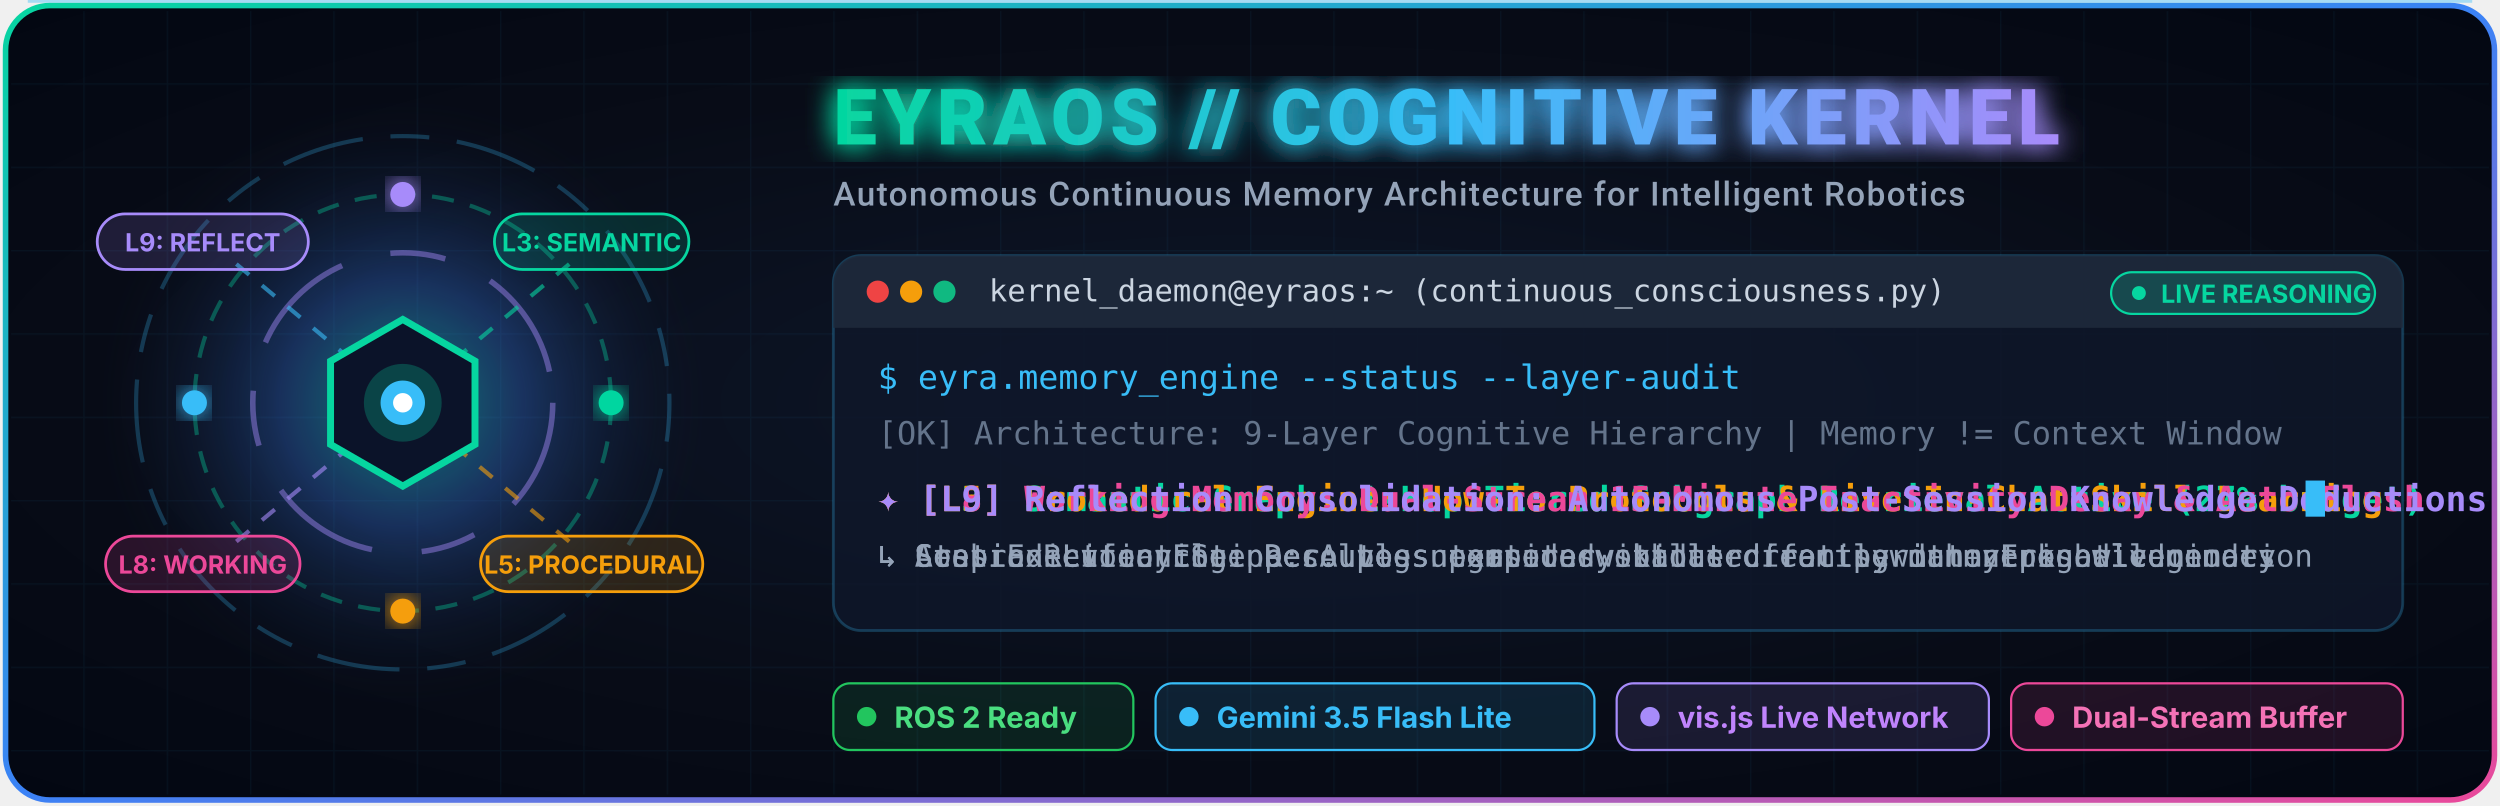
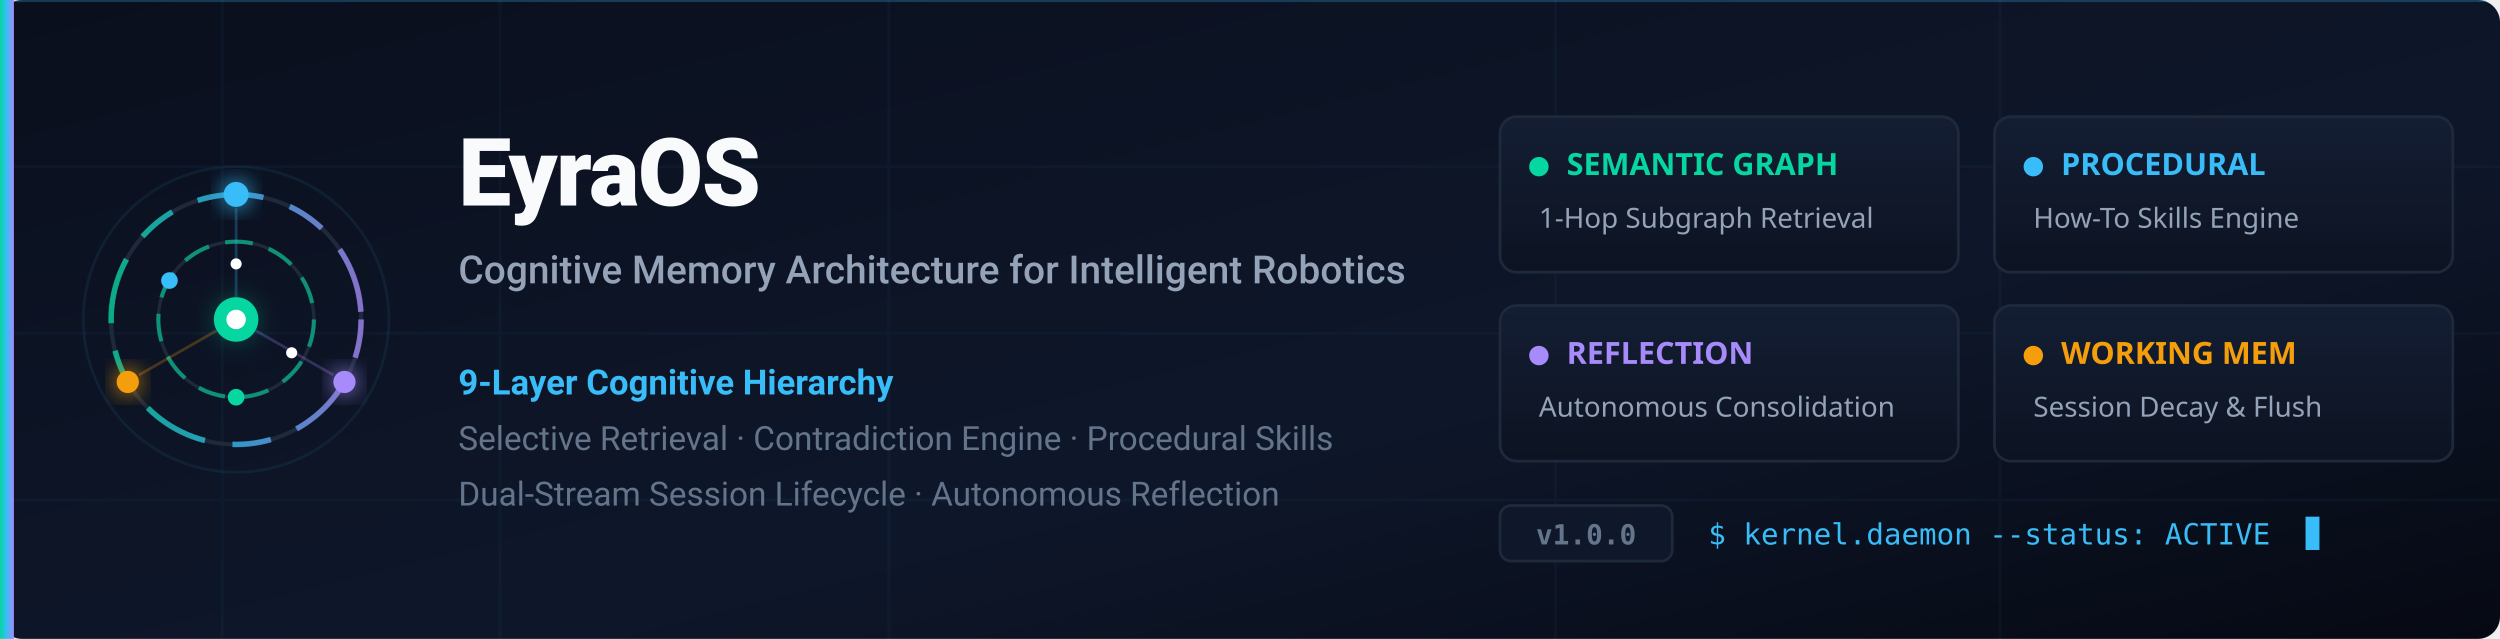
- <svg xmlns="http://www.w3.org/2000/svg" viewBox="0 0 900 290" width="100%" height="290">
+ <svg xmlns="http://www.w3.org/2000/svg" viewBox="0 0 900 230" width="100%" height="230">
  <defs>
-     <radialGradient id="bgGrad" cx="50%" cy="50%" r="70%">
-       <stop offset="0%" stop-color="#0e172a" />
-       <stop offset="60%" stop-color="#080c17" />
-       <stop offset="100%" stop-color="#030712" />
-     </radialGradient>
-     <radialGradient id="coreGlow" cx="50%" cy="50%" r="50%">
-       <stop offset="0%" stop-color="#06d6a0" stop-opacity="0.6" />
-       <stop offset="40%" stop-color="#3b82f6" stop-opacity="0.3" />
-       <stop offset="100%" stop-color="#0e172a" stop-opacity="0" />
-     </radialGradient>
-     <linearGradient id="neonBorder" x1="0%" y1="0%" x2="100%" y2="100%">
+     <linearGradient id="bg" x1="0%" y1="0%" x2="100%" y2="100%">
+       <stop offset="0%" stop-color="#0a0f1d" />
+       <stop offset="60%" stop-color="#0e172a" />
+       <stop offset="100%" stop-color="#060913" />
+     </linearGradient>
+     <linearGradient id="accent" x1="0%" y1="0%" x2="100%" y2="0%">
      <stop offset="0%" stop-color="#06d6a0">
-         <animate attributeName="stop-color" values="#06d6a0;#3b82f6;#8b5cf6;#ec4899;#06d6a0" dur="8s" repeatCount="indefinite" />
+         <animate attributeName="stop-color" values="#06d6a0;#38bdf8;#818cf8;#ec4899;#06d6a0" dur="8s" repeatCount="indefinite" />
      </stop>
-       <stop offset="50%" stop-color="#3b82f6">
-         <animate attributeName="stop-color" values="#3b82f6;#8b5cf6;#ec4899;#06d6a0;#3b82f6" dur="8s" repeatCount="indefinite" />
+       <stop offset="50%" stop-color="#38bdf8">
+         <animate attributeName="stop-color" values="#38bdf8;#818cf8;#ec4899;#06d6a0;#38bdf8" dur="8s" repeatCount="indefinite" />
      </stop>
-       <stop offset="100%" stop-color="#ec4899">
-         <animate attributeName="stop-color" values="#ec4899;#06d6a0;#3b82f6;#8b5cf6;#ec4899" dur="8s" repeatCount="indefinite" />
+       <stop offset="100%" stop-color="#a78bfa">
+         <animate attributeName="stop-color" values="#a78bfa;#ec4899;#06d6a0;#38bdf8;#a78bfa" dur="8s" repeatCount="indefinite" />
      </stop>
    </linearGradient>
-     <linearGradient id="titleGrad" x1="0%" y1="0%" x2="100%" y2="0%">
-       <stop offset="0%" stop-color="#06d6a0" />
-       <stop offset="50%" stop-color="#38bdf8" />
-       <stop offset="100%" stop-color="#a78bfa" />
+     <linearGradient id="cardBg" x1="0%" y1="0%" x2="0%" y2="100%">
+       <stop offset="0%" stop-color="#141e33" />
+       <stop offset="100%" stop-color="#0c1322" />
    </linearGradient>
-     <pattern id="cyberGrid" width="30" height="30" patternUnits="userSpaceOnUse">
-       <path d="M 30 0 L 0 0 0 30" fill="none" stroke="rgba(56, 189, 248, 0.05)" stroke-width="1" />
-     </pattern>
-     <filter id="neonGlow" x="-20%" y="-20%" width="140%" height="140%">
-       <feGaussianBlur stdDeviation="5" result="blur" />
+     <filter id="coreGlow" x="-50%" y="-50%" width="200%" height="200%">
+       <feGaussianBlur in="SourceGraphic" stdDeviation="4" result="blur" />
      <feMerge>
-         <feMergeNode in="blur" />
        <feMergeNode in="blur" />
        <feMergeNode in="SourceGraphic" />
      </feMerge>
    </filter>
-     <style>
-       @keyframes rotateCW {
-         from { transform: rotate(0deg); }
-         to { transform: rotate(360deg); }
-       }
-       @keyframes rotateCCW {
-         from { transform: rotate(360deg); }
-         to { transform: rotate(0deg); }
-       }
-       @keyframes pulseCore {
-         0%, 100% { transform: scale(1); opacity: 0.85; filter: drop-shadow(0 0 10px #06d6a0); }
-         50% { transform: scale(1.08); opacity: 1; filter: drop-shadow(0 0 22px #38bdf8); }
-       }
-       @keyframes streamFlow {
-         from { stroke-dashoffset: 60; }
-         to { stroke-dashoffset: 0; }
-       }
-       @keyframes blinkCursor {
-         0%, 49% { opacity: 1; }
-         50%, 100% { opacity: 0; }
-       }
-       @keyframes scanlineAnim {
-         0% { transform: translateY(-10px); opacity: 0; }
-         20% { opacity: 0.4; }
-         80% { opacity: 0.4; }
-         100% { transform: translateY(280px); opacity: 0; }
-       }
-       @keyframes nodePulse {
-         0%, 100% { transform: scale(1); opacity: 0.9; }
-         50% { transform: scale(1.25); opacity: 1; filter: drop-shadow(0 0 6px currentColor); }
-       }
-       @keyframes textSlide1 {
-         0%, 20% { opacity: 1; transform: translateY(0); }
-         25%, 95% { opacity: 0; transform: translateY(8px); }
-         100% { opacity: 1; transform: translateY(0); }
-       }
-       @keyframes textSlide2 {
-         0%, 22% { opacity: 0; transform: translateY(-8px); }
-         27%, 47% { opacity: 1; transform: translateY(0); }
-         52%, 100% { opacity: 0; transform: translateY(8px); }
-       }
-       @keyframes textSlide3 {
-         0%, 48% { opacity: 0; transform: translateY(-8px); }
-         53%, 73% { opacity: 1; transform: translateY(0); }
-         78%, 100% { opacity: 0; transform: translateY(8px); }
-       }
-       @keyframes textSlide4 {
-         0%, 74% { opacity: 0; transform: translateY(-8px); }
-         79%, 96% { opacity: 1; transform: translateY(0); }
-         100% { opacity: 0; transform: translateY(8px); }
-       }
- 
-       .rot-cw { transform-origin: 145px 145px; animation: rotateCW 22s linear infinite; }
-       .rot-ccw { transform-origin: 145px 145px; animation: rotateCCW 16s linear infinite; }
-       .rot-fast { transform-origin: 145px 145px; animation: rotateCW 10s linear infinite; }
-       .pulse-core { transform-origin: 145px 145px; animation: pulseCore 3s ease-in-out infinite; }
-       .stream-line { stroke-dasharray: 6 6; animation: streamFlow 1.2s linear infinite; }
-       .cursor { animation: blinkCursor 0.9s infinite; }
-       .scanline { animation: scanlineAnim 4s ease-in-out infinite; }
- 
-       .term-line-1 { animation: textSlide1 14s ease-in-out infinite; }
-       .term-line-2 { animation: textSlide2 14s ease-in-out infinite; }
-       .term-line-3 { animation: textSlide3 14s ease-in-out infinite; }
-       .term-line-4 { animation: textSlide4 14s ease-in-out infinite; }
-     </style>
  </defs>
-   <rect x="2" y="2" width="896" height="286" rx="16" fill="url(#bgGrad)" stroke="url(#neonBorder)" stroke-width="2" />
-   <rect x="4" y="4" width="892" height="282" rx="14" fill="url(#cyberGrid)" />
-   <line x1="10" y1="0" x2="890" y2="0" stroke="rgba(56, 189, 248, 0.4)" stroke-width="2" class="scanline" />
-   <circle cx="145" cy="145" r="110" fill="url(#coreGlow)" />
-   <circle cx="145" cy="145" r="96" fill="none" stroke="rgba(56, 189, 248, 0.25)" stroke-width="1.5" stroke-dasharray="14 10 30 10" class="rot-ccw" />
-   <g class="rot-cw">
-     <circle cx="145" cy="145" r="75" fill="none" stroke="rgba(6, 214, 160, 0.35)" stroke-width="1.5" stroke-dasharray="8 6" />
-     <circle cx="220" cy="145" r="4.5" fill="#06d6a0" filter="url(#neonGlow)" />
-     <circle cx="70" cy="145" r="4.5" fill="#38bdf8" filter="url(#neonGlow)" />
-     <circle cx="145" cy="70" r="4.5" fill="#a78bfa" filter="url(#neonGlow)" />
-     <circle cx="145" cy="220" r="4.5" fill="#f59e0b" filter="url(#neonGlow)" />
+   <rect width="900" height="230" rx="8" fill="url(#bg)" />
+   <g opacity="0.04" stroke="#38bdf8" stroke-width="1">
+     <line x1="80" y1="0" x2="80" y2="230" />
+     <line x1="180" y1="0" x2="180" y2="230" />
+     <line x1="320" y1="0" x2="320" y2="230" />
+     <line x1="560" y1="0" x2="560" y2="230" />
+     <line x1="720" y1="0" x2="720" y2="230" />
+     <line x1="0" y1="60" x2="900" y2="60" />
+     <line x1="0" y1="120" x2="900" y2="120" />
+     <line x1="0" y1="180" x2="900" y2="180" />
  </g>
-   <g class="rot-fast">
-     <circle cx="145" cy="145" r="54" fill="none" stroke="rgba(167, 139, 250, 0.45)" stroke-width="2" stroke-dasharray="40 18 20 18" />
+   <rect x="0" y="0" width="5" height="230" fill="url(#accent)" />
+   <line x1="5" y1="0" x2="895" y2="0" stroke="rgba(56, 189, 248, 0.25)" stroke-width="1.5">
+     <animate attributeName="y1" values="0;230;0" dur="6s" repeatCount="indefinite" />
+     <animate attributeName="y2" values="0;230;0" dur="6s" repeatCount="indefinite" />
+     <animate attributeName="opacity" values="0.1;0.4;0.1" dur="6s" repeatCount="indefinite" />
+   </line>
+   <g transform="translate(85, 115)">
+     <circle cx="0" cy="0" r="55" fill="none" stroke="rgba(56, 189, 248, 0.08)" stroke-width="1">
+       <animate attributeName="r" values="50;58;50" dur="3s" repeatCount="indefinite" />
+     </circle>
+     <circle cx="0" cy="0" r="45" fill="none" stroke="#1e293b" stroke-width="1.5" />
+     <g>
+       <animateTransform attributeName="transform" type="rotate" from="0" to="360" dur="14s" repeatCount="indefinite" />
+       <circle cx="0" cy="0" r="45" fill="none" stroke="url(#accent)" stroke-width="2" stroke-dasharray="14 10 24 10" opacity="0.75" />
+       <circle cx="0" cy="-45" r="4.5" fill="#38bdf8" filter="url(#coreGlow)" />
+       <circle cx="39" cy="22.5" r="4" fill="#a78bfa" filter="url(#coreGlow)" />
+       <circle cx="-39" cy="22.5" r="4" fill="#f59e0b" filter="url(#coreGlow)" />
+     </g>
+     <circle cx="0" cy="0" r="28" fill="none" stroke="#1e293b" stroke-width="1.2" />
+     <g>
+       <animateTransform attributeName="transform" type="rotate" from="360" to="0" dur="9s" repeatCount="indefinite" />
+       <circle cx="0" cy="0" r="28" fill="none" stroke="#06d6a0" stroke-width="1.5" stroke-dasharray="10 6" opacity="0.6" />
+       <circle cx="0" cy="28" r="3" fill="#06d6a0" />
+       <circle cx="-24" cy="-14" r="3" fill="#38bdf8" />
+     </g>
+     <line x1="0" y1="-8" x2="0" y2="-40" stroke="#38bdf8" stroke-width="1" opacity="0.25" />
+     <line x1="7" y1="4" x2="35" y2="20" stroke="#a78bfa" stroke-width="1" opacity="0.25" />
+     <line x1="-7" y1="4" x2="-35" y2="20" stroke="#f59e0b" stroke-width="1" opacity="0.25" />
+     <circle cx="0" cy="-20" r="2" fill="#fff">
+       <animate attributeName="cy" values="-8;-40;-8" dur="2s" repeatCount="indefinite" />
+       <animate attributeName="opacity" values="0.2;1;0.2" dur="2s" repeatCount="indefinite" />
+     </circle>
+     <circle cx="20" cy="12" r="2" fill="#fff">
+       <animate attributeName="cx" values="7;35;7" dur="2.4s" repeatCount="indefinite" />
+       <animate attributeName="cy" values="4;20;4" dur="2.4s" repeatCount="indefinite" />
+       <animate attributeName="opacity" values="0.2;1;0.2" dur="2.4s" repeatCount="indefinite" />
+     </circle>
+     <circle cx="0" cy="0" r="8" fill="#06d6a0" opacity="0.3" filter="url(#coreGlow)">
+       <animate attributeName="r" values="8;13;8" dur="2s" repeatCount="indefinite" />
+       <animate attributeName="opacity" values="0.2;0.6;0.2" dur="2s" repeatCount="indefinite" />
+     </circle>
+     <circle cx="0" cy="0" r="8" fill="#06d6a0">
+       <animate attributeName="r" values="7;8.5;7" dur="2s" repeatCount="indefinite" />
+     </circle>
+     <circle cx="0" cy="0" r="3.5" fill="#ffffff" />
  </g>
-   <path d="M 145 145 L 205 95" stroke="#06d6a0" stroke-width="1.5" opacity="0.6" class="stream-line" />
-   <path d="M 145 145 L 85 95" stroke="#38bdf8" stroke-width="1.5" opacity="0.6" class="stream-line" />
-   <path d="M 145 145 L 85 195" stroke="#a78bfa" stroke-width="1.5" opacity="0.6" class="stream-line" />
-   <path d="M 145 145 L 205 195" stroke="#f59e0b" stroke-width="1.5" opacity="0.6" class="stream-line" />
-   <g class="pulse-core">
-     <polygon points="145,115 171,130 171,160 145,175 119,160 119,130" fill="#0b1329" stroke="#06d6a0" stroke-width="2.5" />
-     <circle cx="145" cy="145" r="14" fill="#06d6a0" opacity="0.25" />
-     <circle cx="145" cy="145" r="8" fill="#38bdf8" />
-     <circle cx="145" cy="145" r="3.5" fill="#ffffff" />
-   </g>
-   <g transform="translate(145, 145)">
-     <g transform="translate(68, -58)">
-       <rect x="-35" y="-10" width="70" height="20" rx="10" fill="rgba(6, 214, 160, 0.15)" stroke="#06d6a0" stroke-width="1" />
-       <text x="0" y="3.5" text-anchor="middle" font-family="system-ui, -apple-system, sans-serif" font-size="9" font-weight="700" fill="#06d6a0">L3: SEMANTIC</text>
+   <text x="165" y="74" font-family="system-ui, -apple-system, BlinkMacSystemFont, 'Segoe UI', Roboto, sans-serif" font-size="34" font-weight="900" fill="#f8fafc" letter-spacing="-0.5">
+     EyraOS
+   </text>
+   <text x="165" y="102" font-family="system-ui, -apple-system, BlinkMacSystemFont, 'Segoe UI', Roboto, sans-serif" font-size="14" font-weight="500" fill="#94a3b8">
+     Cognitive Memory Architecture for Intelligent Robotics
+   </text>
+   <line x1="165" y1="116" x2="520" y2="116" stroke="url(#accent)" stroke-width="1.2" opacity="0.4" />
+   <text x="165" y="142" font-family="system-ui, -apple-system, BlinkMacSystemFont, 'Segoe UI', Roboto, sans-serif" font-size="12.5" font-weight="600" fill="#38bdf8">
+     9-Layer Cognitive Hierarchy
+   </text>
+   <text x="165" y="162" font-family="system-ui, -apple-system, BlinkMacSystemFont, 'Segoe UI', Roboto, sans-serif" font-size="12" font-weight="400" fill="#64748b">
+     Selective Retrieval  ·  Contradiction Engine  ·  Procedural Skills
+   </text>
+   <text x="165" y="182" font-family="system-ui, -apple-system, BlinkMacSystemFont, 'Segoe UI', Roboto, sans-serif" font-size="12" font-weight="400" fill="#64748b">
+     Dual-Stream Session Lifecycle  ·  Autonomous Reflection
+   </text>
+   <g transform="translate(540, 42)">
+     <g transform="translate(0, 0)">
+       <rect x="0" y="0" width="165" height="56" rx="6" fill="url(#cardBg)" stroke="#1e293b" stroke-width="1" />
+       <circle cx="14" cy="18" r="3.5" fill="#06d6a0">
+         <animate attributeName="opacity" values="0.4;1;0.4" dur="2.2s" repeatCount="indefinite" />
+       </circle>
+       <text x="24" y="21" font-family="system-ui, sans-serif" font-size="11" font-weight="700" fill="#06d6a0">SEMANTIC GRAPH</text>
+       <text x="14" y="40" font-family="system-ui, sans-serif" font-size="10" fill="#94a3b8">1-Hop Subgraph Retrieval</text>
    </g>
-     <g transform="translate(68, 58)">
-       <rect x="-40" y="-10" width="80" height="20" rx="10" fill="rgba(245, 158, 11, 0.15)" stroke="#f59e0b" stroke-width="1" />
-       <text x="0" y="3.5" text-anchor="middle" font-family="system-ui, -apple-system, sans-serif" font-size="9" font-weight="700" fill="#f59e0b">L5: PROCEDURAL</text>
+     <g transform="translate(178, 0)">
+       <rect x="0" y="0" width="165" height="56" rx="6" fill="url(#cardBg)" stroke="#1e293b" stroke-width="1" />
+       <circle cx="14" cy="18" r="3.5" fill="#38bdf8">
+         <animate attributeName="opacity" values="0.4;1;0.4" dur="2.6s" repeatCount="indefinite" />
+       </circle>
+       <text x="24" y="21" font-family="system-ui, sans-serif" font-size="11" font-weight="700" fill="#38bdf8">PROCEDURAL</text>
+       <text x="14" y="40" font-family="system-ui, sans-serif" font-size="10" fill="#94a3b8">How-To Skills Engine</text>
    </g>
-     <g transform="translate(-72, 58)">
-       <rect x="-35" y="-10" width="70" height="20" rx="10" fill="rgba(236, 72, 153, 0.15)" stroke="#ec4899" stroke-width="1" />
-       <text x="0" y="3.5" text-anchor="middle" font-family="system-ui, -apple-system, sans-serif" font-size="9" font-weight="700" fill="#ec4899">L8: WORKING</text>
+     <g transform="translate(0, 68)">
+       <rect x="0" y="0" width="165" height="56" rx="6" fill="url(#cardBg)" stroke="#1e293b" stroke-width="1" />
+       <circle cx="14" cy="18" r="3.5" fill="#a78bfa">
+         <animate attributeName="opacity" values="0.4;1;0.4" dur="3s" repeatCount="indefinite" />
+       </circle>
+       <text x="24" y="21" font-family="system-ui, sans-serif" font-size="11" font-weight="700" fill="#a78bfa">REFLECTION</text>
+       <text x="14" y="40" font-family="system-ui, sans-serif" font-size="10" fill="#94a3b8">Autonomous Consolidation</text>
    </g>
-     <g transform="translate(-72, -58)">
-       <rect x="-38" y="-10" width="76" height="20" rx="10" fill="rgba(167, 139, 250, 0.15)" stroke="#a78bfa" stroke-width="1" />
-       <text x="0" y="3.5" text-anchor="middle" font-family="system-ui, -apple-system, sans-serif" font-size="9" font-weight="700" fill="#a78bfa">L9: REFLECT</text>
+     <g transform="translate(178, 68)">
+       <rect x="0" y="0" width="165" height="56" rx="6" fill="url(#cardBg)" stroke="#1e293b" stroke-width="1" />
+       <circle cx="14" cy="18" r="3.5" fill="#f59e0b">
+         <animate attributeName="opacity" values="0.4;1;0.4" dur="2.4s" repeatCount="indefinite" />
+       </circle>
+       <text x="24" y="21" font-family="system-ui, sans-serif" font-size="11" font-weight="700" fill="#f59e0b">WORKING MEM</text>
+       <text x="14" y="40" font-family="system-ui, sans-serif" font-size="10" fill="#94a3b8">Session Decay &amp; Flush</text>
    </g>
  </g>
-   <text x="300" y="52" font-family="system-ui, -apple-system, 'Segoe UI', Roboto, sans-serif" font-size="28" font-weight="900" letter-spacing="2" fill="url(#titleGrad)" filter="url(#neonGlow)">
-     EYRAOS // COGNITIVE KERNEL
-   </text>
-   <text x="300" y="74" font-family="system-ui, -apple-system, 'Segoe UI', Roboto, sans-serif" font-size="12" font-weight="500" fill="#94a3b8" letter-spacing="0.5">
-     Autonomous Continuous Memory Architecture for Intelligent Robotics
-   </text>
-   <g transform="translate(300, 92)">
-     <rect x="0" y="0" width="565" height="135" rx="10" fill="rgba(15, 23, 42, 0.85)" stroke="rgba(56, 189, 248, 0.25)" stroke-width="1" />
-     <path d="M 0 10 A 10 10 0 0 1 10 0 L 555 0 A 10 10 0 0 1 565 10 L 565 26 L 0 26 Z" fill="rgba(30, 41, 59, 0.9)" />
-     <circle cx="16" cy="13" r="4" fill="#ef4444" />
-     <circle cx="28" cy="13" r="4" fill="#f59e0b" />
-     <circle cx="40" cy="13" r="4" fill="#10b981" />
-     <text x="56" y="16.5" font-family="ui-monospace, SFMono-Regular, Consolas, monospace" font-size="11" fill="#cbd5e1">
-       kernel_daemon@eyraos:~ (continuous_consciousness.py)
-     </text>
-     <rect x="460" y="6" width="95" height="15" rx="7.5" fill="rgba(6, 214, 160, 0.2)" stroke="#06d6a0" stroke-width="0.8" />
-     <circle cx="470" cy="13.5" r="2.5" fill="#06d6a0" />
-     <text x="478" y="17" font-family="system-ui, -apple-system, sans-serif" font-size="9" font-weight="700" fill="#06d6a0">LIVE REASONING</text>
-     <text x="16" y="48" font-family="ui-monospace, SFMono-Regular, Consolas, monospace" font-size="12" fill="#38bdf8">
-       $ eyra.memory_engine --status --layer-audit
-     </text>
-     <text x="16" y="68" font-family="ui-monospace, SFMono-Regular, Consolas, monospace" font-size="11.5" fill="#64748b">
-       [OK] Architecture: 9-Layer Cognitive Hierarchy | Memory != Context Window
-     </text>
-     <g class="term-line-1" transform="translate(16, 92)">
-       <text font-family="ui-monospace, SFMono-Regular, Consolas, monospace" font-size="12.5" font-weight="700" fill="#06d6a0">
-         ✦ [L3] Semantic Graph: 1-Hop Tiered Subgraph Retrieval Active (27% budget)
-       </text>
-       <text y="20" font-family="ui-monospace, SFMono-Regular, Consolas, monospace" font-size="11" fill="#94a3b8">
-         ↳ Contradiction Engine: Auto-supersedes outdated facts with zero hallucination
-       </text>
-     </g>
-     <g class="term-line-2" transform="translate(16, 92)">
-       <text font-family="ui-monospace, SFMono-Regular, Consolas, monospace" font-size="12.5" font-weight="700" fill="#f59e0b">
-         ✦ [L5] Procedural Engine: How-To Protocols &amp; Live In-Chat Skill Learning
-       </text>
-       <text y="20" font-family="ui-monospace, SFMono-Regular, Consolas, monospace" font-size="11" fill="#94a3b8">
-         ↳ Step Execution Stepper: Logs executed skills directly into Episodic memory
-       </text>
-     </g>
-     <g class="term-line-3" transform="translate(16, 92)">
-       <text font-family="ui-monospace, SFMono-Regular, Consolas, monospace" font-size="12.5" font-weight="700" fill="#ec4899">
-         ✦ [L8] Working Memory: Dual-Stream 15-Minute Inactivity Decay &amp; Auto-Flush
-       </text>
-       <text y="20" font-family="ui-monospace, SFMono-Regular, Consolas, monospace" font-size="11" fill="#94a3b8">
-         ↳ Session Lifecycle: Decouples temporary banter from permanent knowledge
-       </text>
-     </g>
-     <g class="term-line-4" transform="translate(16, 92)">
-       <text font-family="ui-monospace, SFMono-Regular, Consolas, monospace" font-size="12.5" font-weight="700" fill="#a78bfa">
-         ✦ [L9] Reflection Consolidation: Autonomous Post-Session Knowledge Deductions
-       </text>
-       <text y="20" font-family="ui-monospace, SFMono-Regular, Consolas, monospace" font-size="11" fill="#94a3b8">
-         ↳ Arabic Revocation: Resolves negation without creating dummy negative nodes
-       </text>
-     </g>
-     <rect x="530" y="81" width="7" height="13" fill="#38bdf8" class="cursor" />
-   </g>
-   <g transform="translate(300, 246)">
-     <g transform="translate(0, 0)">
-       <rect x="0" y="0" width="108" height="24" rx="6" fill="rgba(34, 197, 94, 0.12)" stroke="#22c55e" stroke-width="0.8" />
-       <circle cx="12" cy="12" r="3.5" fill="#22c55e" />
-       <text x="22" y="16" font-family="system-ui, -apple-system, sans-serif" font-size="10.5" font-weight="700" fill="#4ade80">ROS 2 Ready</text>
-     </g>
-     <g transform="translate(116, 0)">
-       <rect x="0" y="0" width="158" height="24" rx="6" fill="rgba(56, 189, 248, 0.12)" stroke="#38bdf8" stroke-width="0.8" />
-       <circle cx="12" cy="12" r="3.5" fill="#38bdf8" />
-       <text x="22" y="16" font-family="system-ui, -apple-system, sans-serif" font-size="10.5" font-weight="700" fill="#38bdf8">Gemini 3.5 Flash Lite</text>
-     </g>
-     <g transform="translate(282, 0)">
-       <rect x="0" y="0" width="134" height="24" rx="6" fill="rgba(167, 139, 250, 0.12)" stroke="#a78bfa" stroke-width="0.8" />
-       <circle cx="12" cy="12" r="3.5" fill="#a78bfa" />
-       <text x="22" y="16" font-family="system-ui, -apple-system, sans-serif" font-size="10.5" font-weight="700" fill="#c084fc">vis.js Live Network</text>
-     </g>
-     <g transform="translate(424, 0)">
-       <rect x="0" y="0" width="141" height="24" rx="6" fill="rgba(236, 72, 153, 0.12)" stroke="#ec4899" stroke-width="0.8" />
-       <circle cx="12" cy="12" r="3.5" fill="#ec4899" />
-       <text x="22" y="16" font-family="system-ui, -apple-system, sans-serif" font-size="10.5" font-weight="700" fill="#f472b6">Dual-Stream Buffer</text>
-     </g>
+   <g transform="translate(540, 182)">
+     <rect x="0" y="0" width="62" height="20" rx="4" fill="#0f172a" stroke="#1e293b" stroke-width="1" />
+     <text x="31" y="14" text-anchor="middle" font-family="ui-monospace, monospace" font-size="10" font-weight="600" fill="#64748b">v1.0.0</text>
+     <text x="75" y="14" font-family="ui-monospace, monospace" font-size="10.5" fill="#38bdf8">$ kernel.daemon --status: ACTIVE</text>
+     <rect x="290" y="4" width="5" height="12" fill="#38bdf8">
+       <animate attributeName="opacity" values="1;0;1" dur="1s" repeatCount="indefinite" />
+     </rect>
  </g>
</svg>
